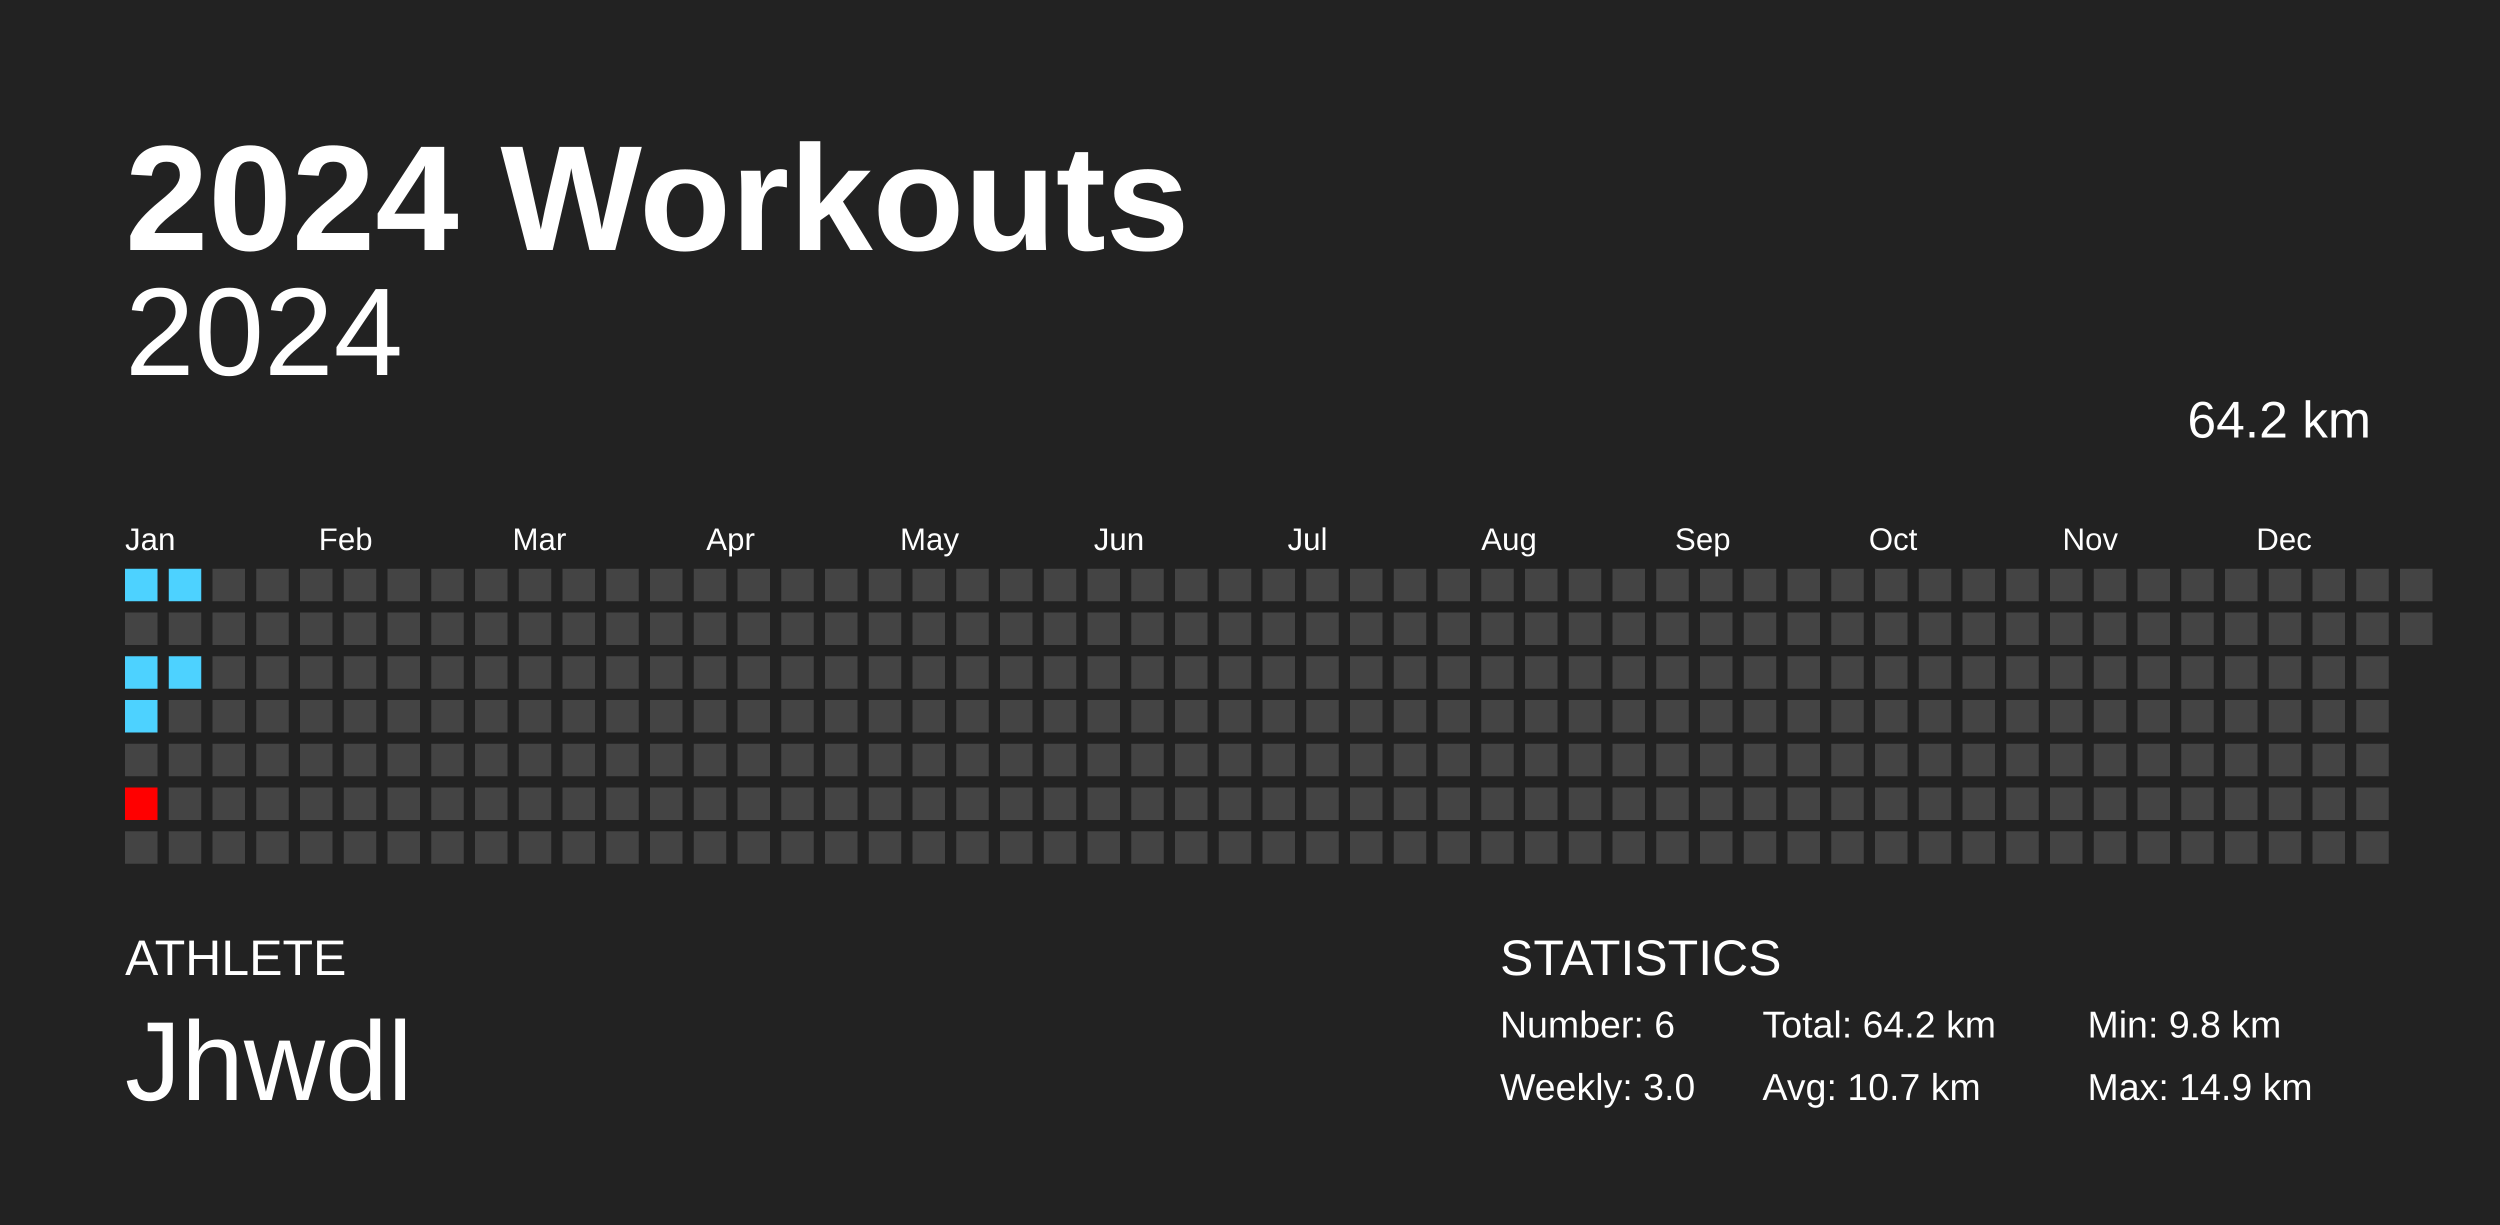
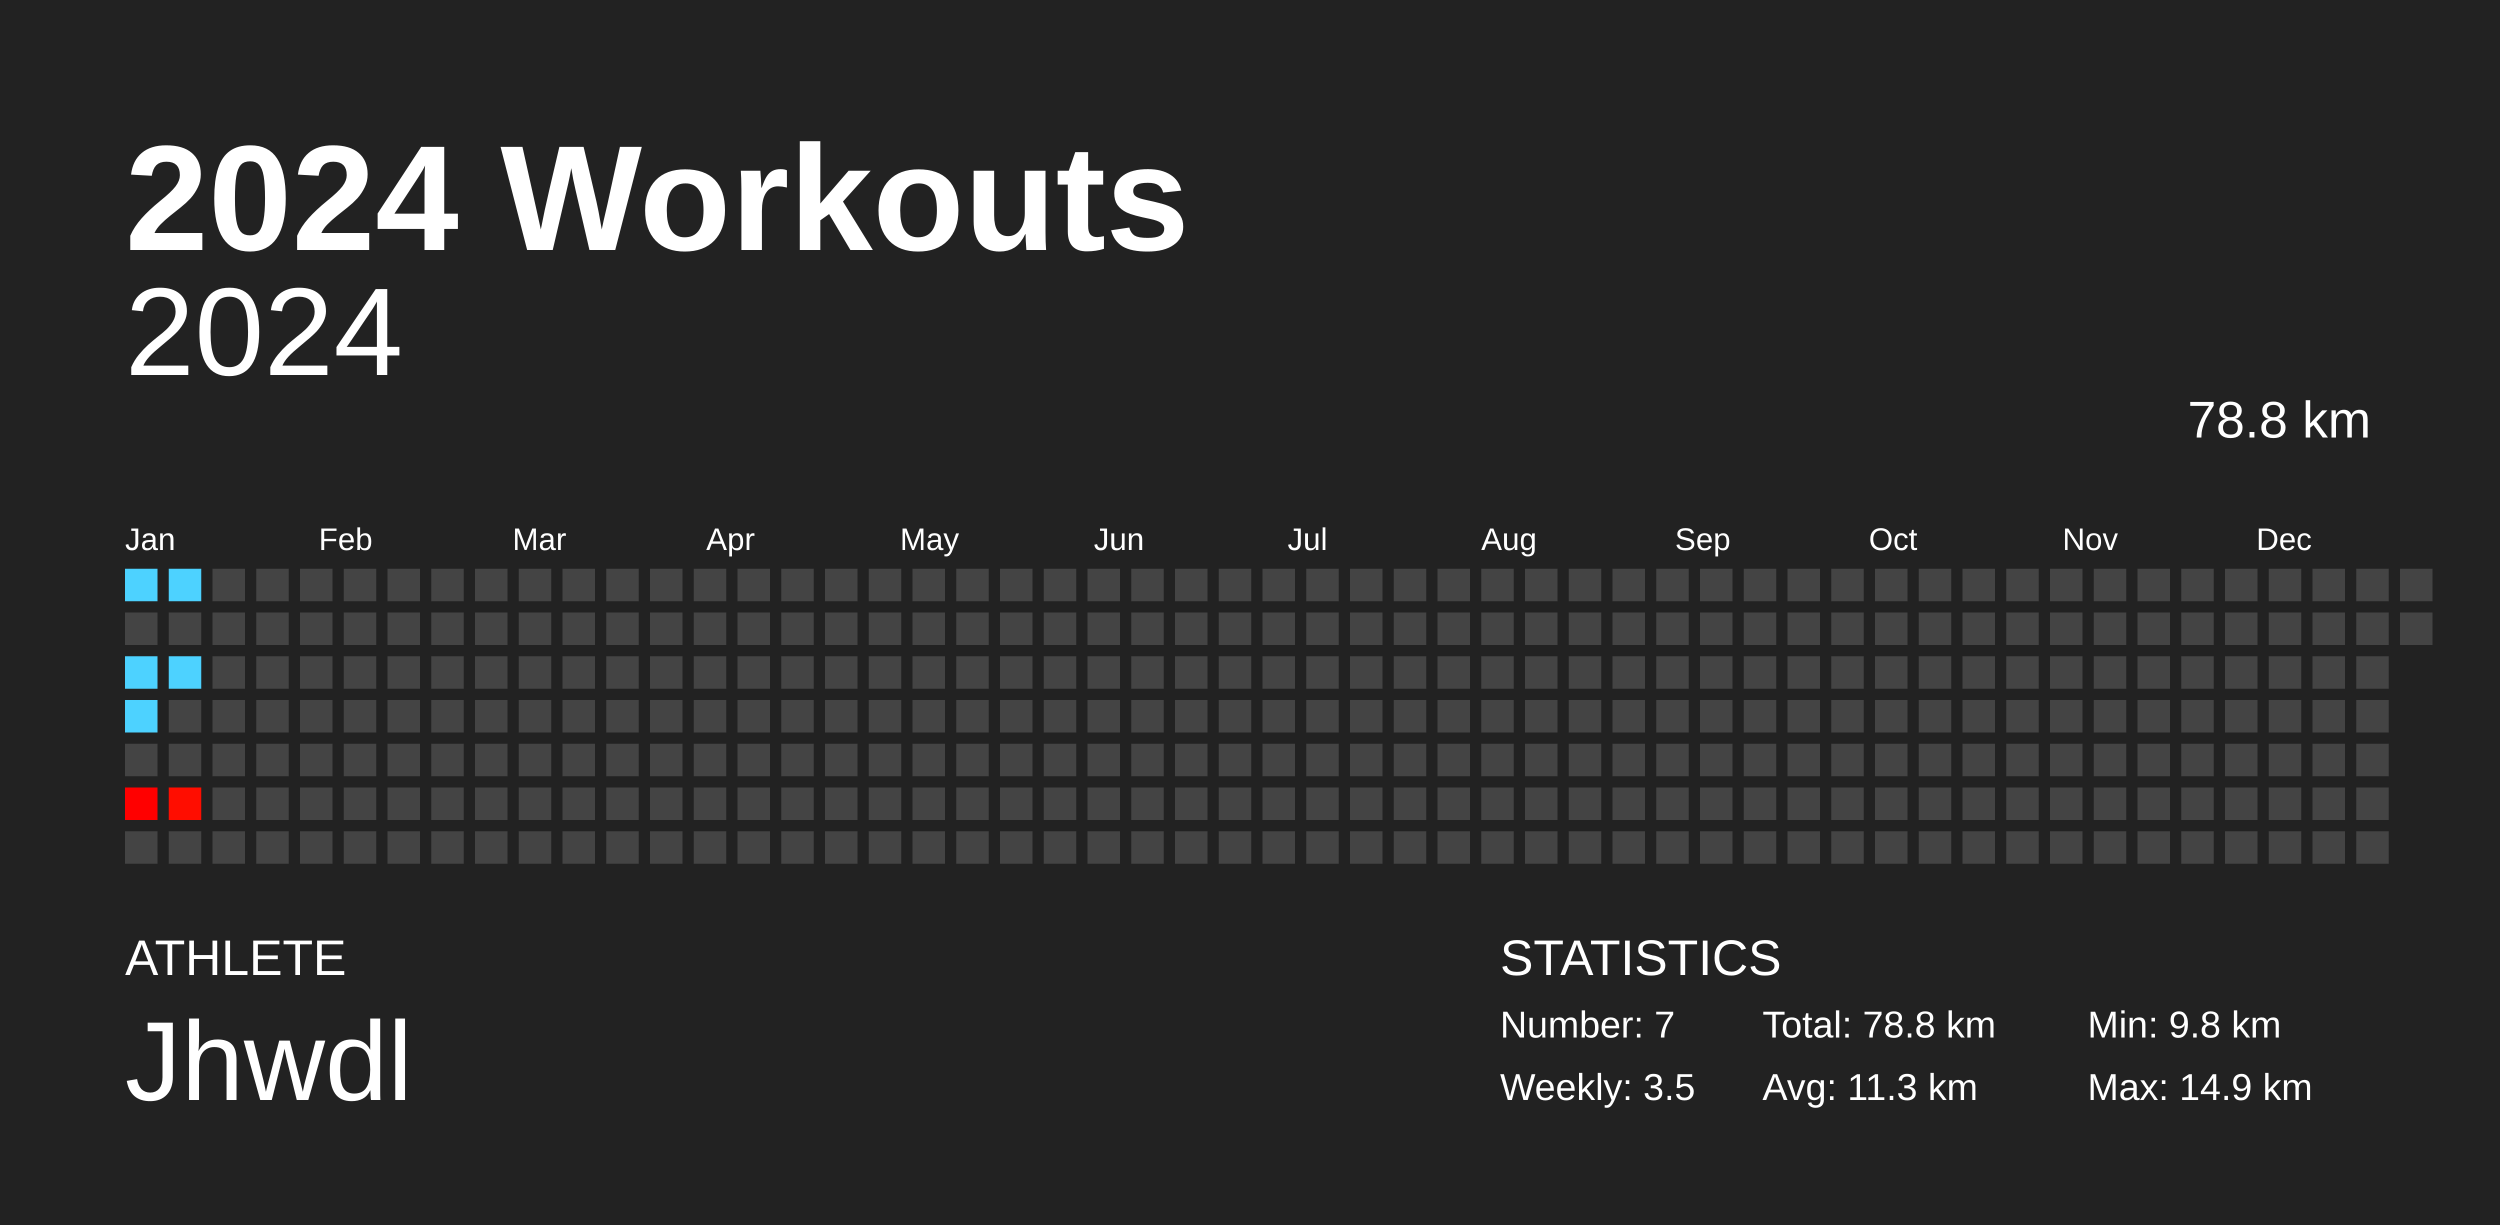
<svg xmlns="http://www.w3.org/2000/svg" baseProfile="full" height="98mm" version="1.1" viewBox="0,0,200,98" width="200mm">
  <defs />
  <rect fill="#222222" height="98" width="200" x="0" y="0" />
  <text fill="#FFFFFF" style="font-size:12px; font-family:Arial; font-weight:bold;" x="10" y="20">2024 Workouts</text>
  <text fill="#FFFFFF" style="font-size:4px; font-family:Arial" x="10" y="78">ATHLETE</text>
  <text fill="#FFFFFF" style="font-size:9px; font-family:Arial" x="10" y="88">Jhwdl</text>
  <text fill="#FFFFFF" style="font-size:4px; font-family:Arial" x="120" y="78">STATISTICS</text>
-   <text fill="#FFFFFF" style="font-size:3px; font-family:Arial" x="120" y="83">Number: 6</text>
-   <text fill="#FFFFFF" style="font-size:3px; font-family:Arial" x="120" y="88">Weekly: 3.0</text>
-   <text fill="#FFFFFF" style="font-size:3px; font-family:Arial" x="141" y="83">Total: 64.2 km</text>
-   <text fill="#FFFFFF" style="font-size:3px; font-family:Arial" x="141" y="88">Avg: 10.7 km</text>
+   <text fill="#FFFFFF" style="font-size:3px; font-family:Arial" x="120" y="83">Number: 7</text>
+   <text fill="#FFFFFF" style="font-size:3px; font-family:Arial" x="120" y="88">Weekly: 3.5</text>
+   <text fill="#FFFFFF" style="font-size:3px; font-family:Arial" x="141" y="83">Total: 78.8 km</text>
+   <text fill="#FFFFFF" style="font-size:3px; font-family:Arial" x="141" y="88">Avg: 11.3 km</text>
  <text fill="#FFFFFF" style="font-size:3px; font-family:Arial" x="167" y="83">Min: 9.8 km</text>
  <text fill="#FFFFFF" style="font-size:3px; font-family:Arial" x="167" y="88">Max: 14.9 km</text>
  <text alignment-baseline="hanging" fill="#FFFFFF" style="font-size:10.0px; font-family:Arial;" x="10" y="30">2024</text>
-   <text alignment-baseline="hanging" fill="#FFFFFF" style="font-size:4.125px; font-family:Arial;" x="175" y="35">64.2 km</text>
+   <text alignment-baseline="hanging" fill="#FFFFFF" style="font-size:4.125px; font-family:Arial;" x="175" y="35">78.8 km</text>
  <text fill="#FFFFFF" style="font-size:2.5px; font-family:Arial" x="10.0" y="44">Jan</text>
  <text fill="#FFFFFF" style="font-size:2.5px; font-family:Arial" x="25.5" y="44">Feb</text>
  <text fill="#FFFFFF" style="font-size:2.5px; font-family:Arial" x="41.0" y="44">Mar</text>
  <text fill="#FFFFFF" style="font-size:2.5px; font-family:Arial" x="56.5" y="44">Apr</text>
  <text fill="#FFFFFF" style="font-size:2.5px; font-family:Arial" x="72.0" y="44">May</text>
  <text fill="#FFFFFF" style="font-size:2.5px; font-family:Arial" x="87.5" y="44">Jun</text>
  <text fill="#FFFFFF" style="font-size:2.5px; font-family:Arial" x="103.0" y="44">Jul</text>
  <text fill="#FFFFFF" style="font-size:2.5px; font-family:Arial" x="118.5" y="44">Aug</text>
  <text fill="#FFFFFF" style="font-size:2.5px; font-family:Arial" x="134.0" y="44">Sep</text>
  <text fill="#FFFFFF" style="font-size:2.5px; font-family:Arial" x="149.5" y="44">Oct</text>
  <text fill="#FFFFFF" style="font-size:2.5px; font-family:Arial" x="165.0" y="44">Nov</text>
  <text fill="#FFFFFF" style="font-size:2.5px; font-family:Arial" x="180.5" y="44">Dec</text>
  <rect fill="#4dd2ff" height="2.6" width="2.6" x="10.0" y="45.5" />
  <rect fill="#444444" height="2.6" width="2.6" x="10.0" y="49.0" />
  <rect fill="#4dd2ff" height="2.6" width="2.6" x="10.0" y="52.5" />
  <rect fill="#4dd2ff" height="2.6" width="2.6" x="10.0" y="56.0" />
  <rect fill="#444444" height="2.6" width="2.6" x="10.0" y="59.5" />
  <rect fill="#ff0000" height="2.6" width="2.6" x="10.0" y="63.0" />
  <rect fill="#444444" height="2.6" width="2.6" x="10.0" y="66.5" />
  <rect fill="#4dd2ff" height="2.6" width="2.6" x="13.5" y="45.5" />
  <rect fill="#444444" height="2.6" width="2.6" x="13.5" y="49.0" />
  <rect fill="#4dd2ff" height="2.6" width="2.6" x="13.5" y="52.5" />
  <rect fill="#444444" height="2.6" width="2.6" x="13.5" y="56.0" />
  <rect fill="#444444" height="2.6" width="2.6" x="13.5" y="59.5" />
-   <rect fill="#444444" height="2.6" width="2.6" x="13.5" y="63.0" />
+   <rect fill="#ff0d00" height="2.6" width="2.6" x="13.5" y="63.0" />
  <rect fill="#444444" height="2.6" width="2.6" x="13.5" y="66.5" />
  <rect fill="#444444" height="2.6" width="2.6" x="17.0" y="45.5" />
  <rect fill="#444444" height="2.6" width="2.6" x="17.0" y="49.0" />
  <rect fill="#444444" height="2.6" width="2.6" x="17.0" y="52.5" />
  <rect fill="#444444" height="2.6" width="2.6" x="17.0" y="56.0" />
  <rect fill="#444444" height="2.6" width="2.6" x="17.0" y="59.5" />
  <rect fill="#444444" height="2.6" width="2.6" x="17.0" y="63.0" />
  <rect fill="#444444" height="2.6" width="2.6" x="17.0" y="66.5" />
  <rect fill="#444444" height="2.6" width="2.6" x="20.5" y="45.5" />
  <rect fill="#444444" height="2.6" width="2.6" x="20.5" y="49.0" />
  <rect fill="#444444" height="2.6" width="2.6" x="20.5" y="52.5" />
  <rect fill="#444444" height="2.6" width="2.6" x="20.5" y="56.0" />
  <rect fill="#444444" height="2.6" width="2.6" x="20.5" y="59.5" />
  <rect fill="#444444" height="2.6" width="2.6" x="20.5" y="63.0" />
  <rect fill="#444444" height="2.6" width="2.6" x="20.5" y="66.5" />
  <rect fill="#444444" height="2.6" width="2.6" x="24.0" y="45.5" />
  <rect fill="#444444" height="2.6" width="2.6" x="24.0" y="49.0" />
  <rect fill="#444444" height="2.6" width="2.6" x="24.0" y="52.5" />
  <rect fill="#444444" height="2.6" width="2.6" x="24.0" y="56.0" />
  <rect fill="#444444" height="2.6" width="2.6" x="24.0" y="59.5" />
  <rect fill="#444444" height="2.6" width="2.6" x="24.0" y="63.0" />
  <rect fill="#444444" height="2.6" width="2.6" x="24.0" y="66.5" />
  <rect fill="#444444" height="2.6" width="2.6" x="27.5" y="45.5" />
  <rect fill="#444444" height="2.6" width="2.6" x="27.5" y="49.0" />
  <rect fill="#444444" height="2.6" width="2.6" x="27.5" y="52.5" />
  <rect fill="#444444" height="2.6" width="2.6" x="27.5" y="56.0" />
  <rect fill="#444444" height="2.6" width="2.6" x="27.5" y="59.5" />
  <rect fill="#444444" height="2.6" width="2.6" x="27.5" y="63.0" />
  <rect fill="#444444" height="2.6" width="2.6" x="27.5" y="66.5" />
  <rect fill="#444444" height="2.6" width="2.6" x="31.0" y="45.5" />
  <rect fill="#444444" height="2.6" width="2.6" x="31.0" y="49.0" />
  <rect fill="#444444" height="2.6" width="2.6" x="31.0" y="52.5" />
  <rect fill="#444444" height="2.6" width="2.6" x="31.0" y="56.0" />
  <rect fill="#444444" height="2.6" width="2.6" x="31.0" y="59.5" />
  <rect fill="#444444" height="2.6" width="2.6" x="31.0" y="63.0" />
  <rect fill="#444444" height="2.6" width="2.6" x="31.0" y="66.5" />
  <rect fill="#444444" height="2.6" width="2.6" x="34.5" y="45.5" />
  <rect fill="#444444" height="2.6" width="2.6" x="34.5" y="49.0" />
  <rect fill="#444444" height="2.6" width="2.6" x="34.5" y="52.5" />
  <rect fill="#444444" height="2.6" width="2.6" x="34.5" y="56.0" />
  <rect fill="#444444" height="2.6" width="2.6" x="34.5" y="59.5" />
  <rect fill="#444444" height="2.6" width="2.6" x="34.5" y="63.0" />
  <rect fill="#444444" height="2.6" width="2.6" x="34.5" y="66.5" />
  <rect fill="#444444" height="2.6" width="2.6" x="38.0" y="45.5" />
  <rect fill="#444444" height="2.6" width="2.6" x="38.0" y="49.0" />
  <rect fill="#444444" height="2.6" width="2.6" x="38.0" y="52.5" />
  <rect fill="#444444" height="2.6" width="2.6" x="38.0" y="56.0" />
  <rect fill="#444444" height="2.6" width="2.6" x="38.0" y="59.5" />
  <rect fill="#444444" height="2.6" width="2.6" x="38.0" y="63.0" />
  <rect fill="#444444" height="2.6" width="2.6" x="38.0" y="66.5" />
  <rect fill="#444444" height="2.6" width="2.6" x="41.5" y="45.5" />
  <rect fill="#444444" height="2.6" width="2.6" x="41.5" y="49.0" />
  <rect fill="#444444" height="2.6" width="2.6" x="41.5" y="52.5" />
  <rect fill="#444444" height="2.6" width="2.6" x="41.5" y="56.0" />
  <rect fill="#444444" height="2.6" width="2.6" x="41.5" y="59.5" />
  <rect fill="#444444" height="2.6" width="2.6" x="41.5" y="63.0" />
  <rect fill="#444444" height="2.6" width="2.6" x="41.5" y="66.5" />
  <rect fill="#444444" height="2.6" width="2.6" x="45.0" y="45.5" />
  <rect fill="#444444" height="2.6" width="2.6" x="45.0" y="49.0" />
  <rect fill="#444444" height="2.6" width="2.6" x="45.0" y="52.5" />
  <rect fill="#444444" height="2.6" width="2.6" x="45.0" y="56.0" />
  <rect fill="#444444" height="2.6" width="2.6" x="45.0" y="59.5" />
  <rect fill="#444444" height="2.6" width="2.6" x="45.0" y="63.0" />
  <rect fill="#444444" height="2.6" width="2.6" x="45.0" y="66.5" />
  <rect fill="#444444" height="2.6" width="2.6" x="48.5" y="45.5" />
  <rect fill="#444444" height="2.6" width="2.6" x="48.5" y="49.0" />
  <rect fill="#444444" height="2.6" width="2.6" x="48.5" y="52.5" />
  <rect fill="#444444" height="2.6" width="2.6" x="48.5" y="56.0" />
  <rect fill="#444444" height="2.6" width="2.6" x="48.5" y="59.5" />
  <rect fill="#444444" height="2.6" width="2.6" x="48.5" y="63.0" />
  <rect fill="#444444" height="2.6" width="2.6" x="48.5" y="66.5" />
  <rect fill="#444444" height="2.6" width="2.6" x="52.0" y="45.5" />
  <rect fill="#444444" height="2.6" width="2.6" x="52.0" y="49.0" />
  <rect fill="#444444" height="2.6" width="2.6" x="52.0" y="52.5" />
  <rect fill="#444444" height="2.6" width="2.6" x="52.0" y="56.0" />
  <rect fill="#444444" height="2.6" width="2.6" x="52.0" y="59.5" />
  <rect fill="#444444" height="2.6" width="2.6" x="52.0" y="63.0" />
  <rect fill="#444444" height="2.6" width="2.6" x="52.0" y="66.5" />
  <rect fill="#444444" height="2.6" width="2.6" x="55.5" y="45.5" />
  <rect fill="#444444" height="2.6" width="2.6" x="55.5" y="49.0" />
  <rect fill="#444444" height="2.6" width="2.6" x="55.5" y="52.5" />
  <rect fill="#444444" height="2.6" width="2.6" x="55.5" y="56.0" />
  <rect fill="#444444" height="2.6" width="2.6" x="55.5" y="59.5" />
  <rect fill="#444444" height="2.6" width="2.6" x="55.5" y="63.0" />
  <rect fill="#444444" height="2.6" width="2.6" x="55.5" y="66.5" />
  <rect fill="#444444" height="2.6" width="2.6" x="59.0" y="45.5" />
  <rect fill="#444444" height="2.6" width="2.6" x="59.0" y="49.0" />
  <rect fill="#444444" height="2.6" width="2.6" x="59.0" y="52.5" />
  <rect fill="#444444" height="2.6" width="2.6" x="59.0" y="56.0" />
  <rect fill="#444444" height="2.6" width="2.6" x="59.0" y="59.5" />
  <rect fill="#444444" height="2.6" width="2.6" x="59.0" y="63.0" />
  <rect fill="#444444" height="2.6" width="2.6" x="59.0" y="66.5" />
  <rect fill="#444444" height="2.6" width="2.6" x="62.5" y="45.5" />
  <rect fill="#444444" height="2.6" width="2.6" x="62.5" y="49.0" />
  <rect fill="#444444" height="2.6" width="2.6" x="62.5" y="52.5" />
  <rect fill="#444444" height="2.6" width="2.6" x="62.5" y="56.0" />
  <rect fill="#444444" height="2.6" width="2.6" x="62.5" y="59.5" />
  <rect fill="#444444" height="2.6" width="2.6" x="62.5" y="63.0" />
  <rect fill="#444444" height="2.6" width="2.6" x="62.5" y="66.5" />
  <rect fill="#444444" height="2.6" width="2.6" x="66.0" y="45.5" />
  <rect fill="#444444" height="2.6" width="2.6" x="66.0" y="49.0" />
  <rect fill="#444444" height="2.6" width="2.6" x="66.0" y="52.5" />
  <rect fill="#444444" height="2.6" width="2.6" x="66.0" y="56.0" />
  <rect fill="#444444" height="2.6" width="2.6" x="66.0" y="59.5" />
  <rect fill="#444444" height="2.6" width="2.6" x="66.0" y="63.0" />
  <rect fill="#444444" height="2.6" width="2.6" x="66.0" y="66.5" />
  <rect fill="#444444" height="2.6" width="2.6" x="69.5" y="45.5" />
  <rect fill="#444444" height="2.6" width="2.6" x="69.5" y="49.0" />
  <rect fill="#444444" height="2.6" width="2.6" x="69.5" y="52.5" />
  <rect fill="#444444" height="2.6" width="2.6" x="69.5" y="56.0" />
  <rect fill="#444444" height="2.6" width="2.6" x="69.5" y="59.5" />
  <rect fill="#444444" height="2.6" width="2.6" x="69.5" y="63.0" />
  <rect fill="#444444" height="2.6" width="2.6" x="69.5" y="66.5" />
  <rect fill="#444444" height="2.6" width="2.6" x="73.0" y="45.5" />
  <rect fill="#444444" height="2.6" width="2.6" x="73.0" y="49.0" />
  <rect fill="#444444" height="2.6" width="2.6" x="73.0" y="52.5" />
  <rect fill="#444444" height="2.6" width="2.6" x="73.0" y="56.0" />
  <rect fill="#444444" height="2.6" width="2.6" x="73.0" y="59.5" />
  <rect fill="#444444" height="2.6" width="2.6" x="73.0" y="63.0" />
  <rect fill="#444444" height="2.6" width="2.6" x="73.0" y="66.5" />
  <rect fill="#444444" height="2.6" width="2.6" x="76.5" y="45.5" />
  <rect fill="#444444" height="2.6" width="2.6" x="76.5" y="49.0" />
  <rect fill="#444444" height="2.6" width="2.6" x="76.5" y="52.5" />
  <rect fill="#444444" height="2.6" width="2.6" x="76.5" y="56.0" />
  <rect fill="#444444" height="2.6" width="2.6" x="76.5" y="59.5" />
  <rect fill="#444444" height="2.6" width="2.6" x="76.5" y="63.0" />
  <rect fill="#444444" height="2.6" width="2.6" x="76.5" y="66.5" />
  <rect fill="#444444" height="2.6" width="2.6" x="80.0" y="45.5" />
  <rect fill="#444444" height="2.6" width="2.6" x="80.0" y="49.0" />
  <rect fill="#444444" height="2.6" width="2.6" x="80.0" y="52.5" />
  <rect fill="#444444" height="2.6" width="2.6" x="80.0" y="56.0" />
  <rect fill="#444444" height="2.6" width="2.6" x="80.0" y="59.5" />
  <rect fill="#444444" height="2.6" width="2.6" x="80.0" y="63.0" />
  <rect fill="#444444" height="2.6" width="2.6" x="80.0" y="66.5" />
  <rect fill="#444444" height="2.6" width="2.6" x="83.5" y="45.5" />
  <rect fill="#444444" height="2.6" width="2.6" x="83.5" y="49.0" />
  <rect fill="#444444" height="2.6" width="2.6" x="83.5" y="52.5" />
  <rect fill="#444444" height="2.6" width="2.6" x="83.5" y="56.0" />
  <rect fill="#444444" height="2.6" width="2.6" x="83.5" y="59.5" />
  <rect fill="#444444" height="2.6" width="2.6" x="83.5" y="63.0" />
  <rect fill="#444444" height="2.6" width="2.6" x="83.5" y="66.5" />
  <rect fill="#444444" height="2.6" width="2.6" x="87.0" y="45.5" />
  <rect fill="#444444" height="2.6" width="2.6" x="87.0" y="49.0" />
  <rect fill="#444444" height="2.6" width="2.6" x="87.0" y="52.5" />
  <rect fill="#444444" height="2.6" width="2.6" x="87.0" y="56.0" />
  <rect fill="#444444" height="2.6" width="2.6" x="87.0" y="59.5" />
  <rect fill="#444444" height="2.6" width="2.6" x="87.0" y="63.0" />
  <rect fill="#444444" height="2.6" width="2.6" x="87.0" y="66.5" />
  <rect fill="#444444" height="2.6" width="2.6" x="90.5" y="45.5" />
  <rect fill="#444444" height="2.6" width="2.6" x="90.5" y="49.0" />
  <rect fill="#444444" height="2.6" width="2.6" x="90.5" y="52.5" />
  <rect fill="#444444" height="2.6" width="2.6" x="90.5" y="56.0" />
  <rect fill="#444444" height="2.6" width="2.6" x="90.5" y="59.5" />
  <rect fill="#444444" height="2.6" width="2.6" x="90.5" y="63.0" />
  <rect fill="#444444" height="2.6" width="2.6" x="90.5" y="66.5" />
  <rect fill="#444444" height="2.6" width="2.6" x="94.0" y="45.5" />
  <rect fill="#444444" height="2.6" width="2.6" x="94.0" y="49.0" />
  <rect fill="#444444" height="2.6" width="2.6" x="94.0" y="52.5" />
  <rect fill="#444444" height="2.6" width="2.6" x="94.0" y="56.0" />
  <rect fill="#444444" height="2.6" width="2.6" x="94.0" y="59.5" />
  <rect fill="#444444" height="2.6" width="2.6" x="94.0" y="63.0" />
  <rect fill="#444444" height="2.6" width="2.6" x="94.0" y="66.5" />
  <rect fill="#444444" height="2.6" width="2.6" x="97.5" y="45.5" />
  <rect fill="#444444" height="2.6" width="2.6" x="97.5" y="49.0" />
  <rect fill="#444444" height="2.6" width="2.6" x="97.5" y="52.5" />
  <rect fill="#444444" height="2.6" width="2.6" x="97.5" y="56.0" />
  <rect fill="#444444" height="2.6" width="2.6" x="97.5" y="59.5" />
  <rect fill="#444444" height="2.6" width="2.6" x="97.5" y="63.0" />
  <rect fill="#444444" height="2.6" width="2.6" x="97.5" y="66.5" />
  <rect fill="#444444" height="2.6" width="2.6" x="101.0" y="45.5" />
  <rect fill="#444444" height="2.6" width="2.6" x="101.0" y="49.0" />
  <rect fill="#444444" height="2.6" width="2.6" x="101.0" y="52.5" />
  <rect fill="#444444" height="2.6" width="2.6" x="101.0" y="56.0" />
  <rect fill="#444444" height="2.6" width="2.6" x="101.0" y="59.5" />
  <rect fill="#444444" height="2.6" width="2.6" x="101.0" y="63.0" />
  <rect fill="#444444" height="2.6" width="2.6" x="101.0" y="66.5" />
  <rect fill="#444444" height="2.6" width="2.6" x="104.5" y="45.5" />
  <rect fill="#444444" height="2.6" width="2.6" x="104.5" y="49.0" />
  <rect fill="#444444" height="2.6" width="2.6" x="104.5" y="52.5" />
  <rect fill="#444444" height="2.6" width="2.6" x="104.5" y="56.0" />
  <rect fill="#444444" height="2.6" width="2.6" x="104.5" y="59.5" />
  <rect fill="#444444" height="2.6" width="2.6" x="104.5" y="63.0" />
  <rect fill="#444444" height="2.6" width="2.6" x="104.5" y="66.5" />
  <rect fill="#444444" height="2.6" width="2.6" x="108.0" y="45.5" />
  <rect fill="#444444" height="2.6" width="2.6" x="108.0" y="49.0" />
  <rect fill="#444444" height="2.6" width="2.6" x="108.0" y="52.5" />
  <rect fill="#444444" height="2.6" width="2.6" x="108.0" y="56.0" />
  <rect fill="#444444" height="2.6" width="2.6" x="108.0" y="59.5" />
  <rect fill="#444444" height="2.6" width="2.6" x="108.0" y="63.0" />
  <rect fill="#444444" height="2.6" width="2.6" x="108.0" y="66.5" />
  <rect fill="#444444" height="2.6" width="2.6" x="111.5" y="45.5" />
  <rect fill="#444444" height="2.6" width="2.6" x="111.5" y="49.0" />
  <rect fill="#444444" height="2.6" width="2.6" x="111.5" y="52.5" />
  <rect fill="#444444" height="2.6" width="2.6" x="111.5" y="56.0" />
  <rect fill="#444444" height="2.6" width="2.6" x="111.5" y="59.5" />
  <rect fill="#444444" height="2.6" width="2.6" x="111.5" y="63.0" />
  <rect fill="#444444" height="2.6" width="2.6" x="111.5" y="66.5" />
  <rect fill="#444444" height="2.6" width="2.6" x="115.0" y="45.5" />
  <rect fill="#444444" height="2.6" width="2.6" x="115.0" y="49.0" />
  <rect fill="#444444" height="2.6" width="2.6" x="115.0" y="52.5" />
  <rect fill="#444444" height="2.6" width="2.6" x="115.0" y="56.0" />
  <rect fill="#444444" height="2.6" width="2.6" x="115.0" y="59.5" />
  <rect fill="#444444" height="2.6" width="2.6" x="115.0" y="63.0" />
  <rect fill="#444444" height="2.6" width="2.6" x="115.0" y="66.5" />
  <rect fill="#444444" height="2.6" width="2.6" x="118.5" y="45.5" />
  <rect fill="#444444" height="2.6" width="2.6" x="118.5" y="49.0" />
  <rect fill="#444444" height="2.6" width="2.6" x="118.5" y="52.5" />
  <rect fill="#444444" height="2.6" width="2.6" x="118.5" y="56.0" />
  <rect fill="#444444" height="2.6" width="2.6" x="118.5" y="59.5" />
  <rect fill="#444444" height="2.6" width="2.6" x="118.5" y="63.0" />
  <rect fill="#444444" height="2.6" width="2.6" x="118.5" y="66.5" />
  <rect fill="#444444" height="2.6" width="2.6" x="122.0" y="45.5" />
  <rect fill="#444444" height="2.6" width="2.6" x="122.0" y="49.0" />
  <rect fill="#444444" height="2.6" width="2.6" x="122.0" y="52.5" />
  <rect fill="#444444" height="2.6" width="2.6" x="122.0" y="56.0" />
  <rect fill="#444444" height="2.6" width="2.6" x="122.0" y="59.5" />
  <rect fill="#444444" height="2.6" width="2.6" x="122.0" y="63.0" />
  <rect fill="#444444" height="2.6" width="2.6" x="122.0" y="66.5" />
  <rect fill="#444444" height="2.6" width="2.6" x="125.5" y="45.5" />
  <rect fill="#444444" height="2.6" width="2.6" x="125.5" y="49.0" />
  <rect fill="#444444" height="2.6" width="2.6" x="125.5" y="52.5" />
  <rect fill="#444444" height="2.6" width="2.6" x="125.5" y="56.0" />
  <rect fill="#444444" height="2.6" width="2.6" x="125.5" y="59.5" />
  <rect fill="#444444" height="2.6" width="2.6" x="125.5" y="63.0" />
  <rect fill="#444444" height="2.6" width="2.6" x="125.5" y="66.5" />
  <rect fill="#444444" height="2.6" width="2.6" x="129.0" y="45.5" />
  <rect fill="#444444" height="2.6" width="2.6" x="129.0" y="49.0" />
  <rect fill="#444444" height="2.6" width="2.6" x="129.0" y="52.5" />
  <rect fill="#444444" height="2.6" width="2.6" x="129.0" y="56.0" />
  <rect fill="#444444" height="2.6" width="2.6" x="129.0" y="59.5" />
  <rect fill="#444444" height="2.6" width="2.6" x="129.0" y="63.0" />
  <rect fill="#444444" height="2.6" width="2.6" x="129.0" y="66.5" />
  <rect fill="#444444" height="2.6" width="2.6" x="132.5" y="45.5" />
  <rect fill="#444444" height="2.6" width="2.6" x="132.5" y="49.0" />
  <rect fill="#444444" height="2.6" width="2.6" x="132.5" y="52.5" />
  <rect fill="#444444" height="2.6" width="2.6" x="132.5" y="56.0" />
  <rect fill="#444444" height="2.6" width="2.6" x="132.5" y="59.5" />
  <rect fill="#444444" height="2.6" width="2.6" x="132.5" y="63.0" />
  <rect fill="#444444" height="2.6" width="2.6" x="132.5" y="66.5" />
  <rect fill="#444444" height="2.6" width="2.6" x="136.0" y="45.5" />
  <rect fill="#444444" height="2.6" width="2.6" x="136.0" y="49.0" />
  <rect fill="#444444" height="2.6" width="2.6" x="136.0" y="52.5" />
  <rect fill="#444444" height="2.6" width="2.6" x="136.0" y="56.0" />
  <rect fill="#444444" height="2.6" width="2.6" x="136.0" y="59.5" />
  <rect fill="#444444" height="2.6" width="2.6" x="136.0" y="63.0" />
  <rect fill="#444444" height="2.6" width="2.6" x="136.0" y="66.5" />
  <rect fill="#444444" height="2.6" width="2.6" x="139.5" y="45.5" />
  <rect fill="#444444" height="2.6" width="2.6" x="139.5" y="49.0" />
  <rect fill="#444444" height="2.6" width="2.6" x="139.5" y="52.5" />
  <rect fill="#444444" height="2.6" width="2.6" x="139.5" y="56.0" />
  <rect fill="#444444" height="2.6" width="2.6" x="139.5" y="59.5" />
  <rect fill="#444444" height="2.6" width="2.6" x="139.5" y="63.0" />
  <rect fill="#444444" height="2.6" width="2.6" x="139.5" y="66.5" />
  <rect fill="#444444" height="2.6" width="2.6" x="143.0" y="45.5" />
  <rect fill="#444444" height="2.6" width="2.6" x="143.0" y="49.0" />
  <rect fill="#444444" height="2.6" width="2.6" x="143.0" y="52.5" />
  <rect fill="#444444" height="2.6" width="2.6" x="143.0" y="56.0" />
  <rect fill="#444444" height="2.6" width="2.6" x="143.0" y="59.5" />
  <rect fill="#444444" height="2.6" width="2.6" x="143.0" y="63.0" />
  <rect fill="#444444" height="2.6" width="2.6" x="143.0" y="66.5" />
  <rect fill="#444444" height="2.6" width="2.6" x="146.5" y="45.5" />
  <rect fill="#444444" height="2.6" width="2.6" x="146.5" y="49.0" />
  <rect fill="#444444" height="2.6" width="2.6" x="146.5" y="52.5" />
  <rect fill="#444444" height="2.6" width="2.6" x="146.5" y="56.0" />
  <rect fill="#444444" height="2.6" width="2.6" x="146.5" y="59.5" />
  <rect fill="#444444" height="2.6" width="2.6" x="146.5" y="63.0" />
  <rect fill="#444444" height="2.6" width="2.6" x="146.5" y="66.5" />
  <rect fill="#444444" height="2.6" width="2.6" x="150.0" y="45.5" />
  <rect fill="#444444" height="2.6" width="2.6" x="150.0" y="49.0" />
  <rect fill="#444444" height="2.6" width="2.6" x="150.0" y="52.5" />
  <rect fill="#444444" height="2.6" width="2.6" x="150.0" y="56.0" />
  <rect fill="#444444" height="2.6" width="2.6" x="150.0" y="59.5" />
  <rect fill="#444444" height="2.6" width="2.6" x="150.0" y="63.0" />
  <rect fill="#444444" height="2.6" width="2.6" x="150.0" y="66.5" />
  <rect fill="#444444" height="2.6" width="2.6" x="153.5" y="45.5" />
  <rect fill="#444444" height="2.6" width="2.6" x="153.5" y="49.0" />
  <rect fill="#444444" height="2.6" width="2.6" x="153.5" y="52.5" />
  <rect fill="#444444" height="2.6" width="2.6" x="153.5" y="56.0" />
  <rect fill="#444444" height="2.6" width="2.6" x="153.5" y="59.5" />
  <rect fill="#444444" height="2.6" width="2.6" x="153.5" y="63.0" />
  <rect fill="#444444" height="2.6" width="2.6" x="153.5" y="66.5" />
  <rect fill="#444444" height="2.6" width="2.6" x="157.0" y="45.5" />
  <rect fill="#444444" height="2.6" width="2.6" x="157.0" y="49.0" />
  <rect fill="#444444" height="2.6" width="2.6" x="157.0" y="52.5" />
  <rect fill="#444444" height="2.6" width="2.6" x="157.0" y="56.0" />
  <rect fill="#444444" height="2.6" width="2.6" x="157.0" y="59.5" />
  <rect fill="#444444" height="2.6" width="2.6" x="157.0" y="63.0" />
  <rect fill="#444444" height="2.6" width="2.6" x="157.0" y="66.5" />
  <rect fill="#444444" height="2.6" width="2.6" x="160.5" y="45.5" />
  <rect fill="#444444" height="2.6" width="2.6" x="160.5" y="49.0" />
  <rect fill="#444444" height="2.6" width="2.6" x="160.5" y="52.5" />
  <rect fill="#444444" height="2.6" width="2.6" x="160.5" y="56.0" />
  <rect fill="#444444" height="2.6" width="2.6" x="160.5" y="59.5" />
  <rect fill="#444444" height="2.6" width="2.6" x="160.5" y="63.0" />
  <rect fill="#444444" height="2.6" width="2.6" x="160.5" y="66.5" />
  <rect fill="#444444" height="2.6" width="2.6" x="164.0" y="45.5" />
  <rect fill="#444444" height="2.6" width="2.6" x="164.0" y="49.0" />
  <rect fill="#444444" height="2.6" width="2.6" x="164.0" y="52.5" />
  <rect fill="#444444" height="2.6" width="2.6" x="164.0" y="56.0" />
  <rect fill="#444444" height="2.6" width="2.6" x="164.0" y="59.5" />
  <rect fill="#444444" height="2.6" width="2.6" x="164.0" y="63.0" />
  <rect fill="#444444" height="2.6" width="2.6" x="164.0" y="66.5" />
  <rect fill="#444444" height="2.6" width="2.6" x="167.5" y="45.5" />
  <rect fill="#444444" height="2.6" width="2.6" x="167.5" y="49.0" />
  <rect fill="#444444" height="2.6" width="2.6" x="167.5" y="52.5" />
  <rect fill="#444444" height="2.6" width="2.6" x="167.5" y="56.0" />
  <rect fill="#444444" height="2.6" width="2.6" x="167.5" y="59.5" />
  <rect fill="#444444" height="2.6" width="2.6" x="167.5" y="63.0" />
  <rect fill="#444444" height="2.6" width="2.6" x="167.5" y="66.5" />
  <rect fill="#444444" height="2.6" width="2.6" x="171.0" y="45.5" />
  <rect fill="#444444" height="2.6" width="2.6" x="171.0" y="49.0" />
  <rect fill="#444444" height="2.6" width="2.6" x="171.0" y="52.5" />
  <rect fill="#444444" height="2.6" width="2.6" x="171.0" y="56.0" />
  <rect fill="#444444" height="2.6" width="2.6" x="171.0" y="59.5" />
  <rect fill="#444444" height="2.6" width="2.6" x="171.0" y="63.0" />
  <rect fill="#444444" height="2.6" width="2.6" x="171.0" y="66.5" />
  <rect fill="#444444" height="2.6" width="2.6" x="174.5" y="45.5" />
  <rect fill="#444444" height="2.6" width="2.6" x="174.5" y="49.0" />
  <rect fill="#444444" height="2.6" width="2.6" x="174.5" y="52.5" />
  <rect fill="#444444" height="2.6" width="2.6" x="174.5" y="56.0" />
  <rect fill="#444444" height="2.6" width="2.6" x="174.5" y="59.5" />
  <rect fill="#444444" height="2.6" width="2.6" x="174.5" y="63.0" />
  <rect fill="#444444" height="2.6" width="2.6" x="174.5" y="66.5" />
  <rect fill="#444444" height="2.6" width="2.6" x="178.0" y="45.5" />
  <rect fill="#444444" height="2.6" width="2.6" x="178.0" y="49.0" />
  <rect fill="#444444" height="2.6" width="2.6" x="178.0" y="52.5" />
  <rect fill="#444444" height="2.6" width="2.6" x="178.0" y="56.0" />
  <rect fill="#444444" height="2.6" width="2.6" x="178.0" y="59.5" />
  <rect fill="#444444" height="2.6" width="2.6" x="178.0" y="63.0" />
  <rect fill="#444444" height="2.6" width="2.6" x="178.0" y="66.5" />
  <rect fill="#444444" height="2.6" width="2.6" x="181.5" y="45.5" />
  <rect fill="#444444" height="2.6" width="2.6" x="181.5" y="49.0" />
  <rect fill="#444444" height="2.6" width="2.6" x="181.5" y="52.5" />
  <rect fill="#444444" height="2.6" width="2.6" x="181.5" y="56.0" />
  <rect fill="#444444" height="2.6" width="2.6" x="181.5" y="59.5" />
  <rect fill="#444444" height="2.6" width="2.6" x="181.5" y="63.0" />
  <rect fill="#444444" height="2.6" width="2.6" x="181.5" y="66.5" />
  <rect fill="#444444" height="2.6" width="2.6" x="185.0" y="45.5" />
  <rect fill="#444444" height="2.6" width="2.6" x="185.0" y="49.0" />
  <rect fill="#444444" height="2.6" width="2.6" x="185.0" y="52.5" />
  <rect fill="#444444" height="2.6" width="2.6" x="185.0" y="56.0" />
  <rect fill="#444444" height="2.6" width="2.6" x="185.0" y="59.5" />
  <rect fill="#444444" height="2.6" width="2.6" x="185.0" y="63.0" />
  <rect fill="#444444" height="2.6" width="2.6" x="185.0" y="66.5" />
  <rect fill="#444444" height="2.6" width="2.6" x="188.5" y="45.5" />
  <rect fill="#444444" height="2.6" width="2.6" x="188.5" y="49.0" />
  <rect fill="#444444" height="2.6" width="2.6" x="188.5" y="52.5" />
  <rect fill="#444444" height="2.6" width="2.6" x="188.5" y="56.0" />
  <rect fill="#444444" height="2.6" width="2.6" x="188.5" y="59.5" />
  <rect fill="#444444" height="2.6" width="2.6" x="188.5" y="63.0" />
  <rect fill="#444444" height="2.6" width="2.6" x="188.5" y="66.5" />
  <rect fill="#444444" height="2.6" width="2.6" x="192.0" y="45.5" />
  <rect fill="#444444" height="2.6" width="2.6" x="192.0" y="49.0" />
</svg>
